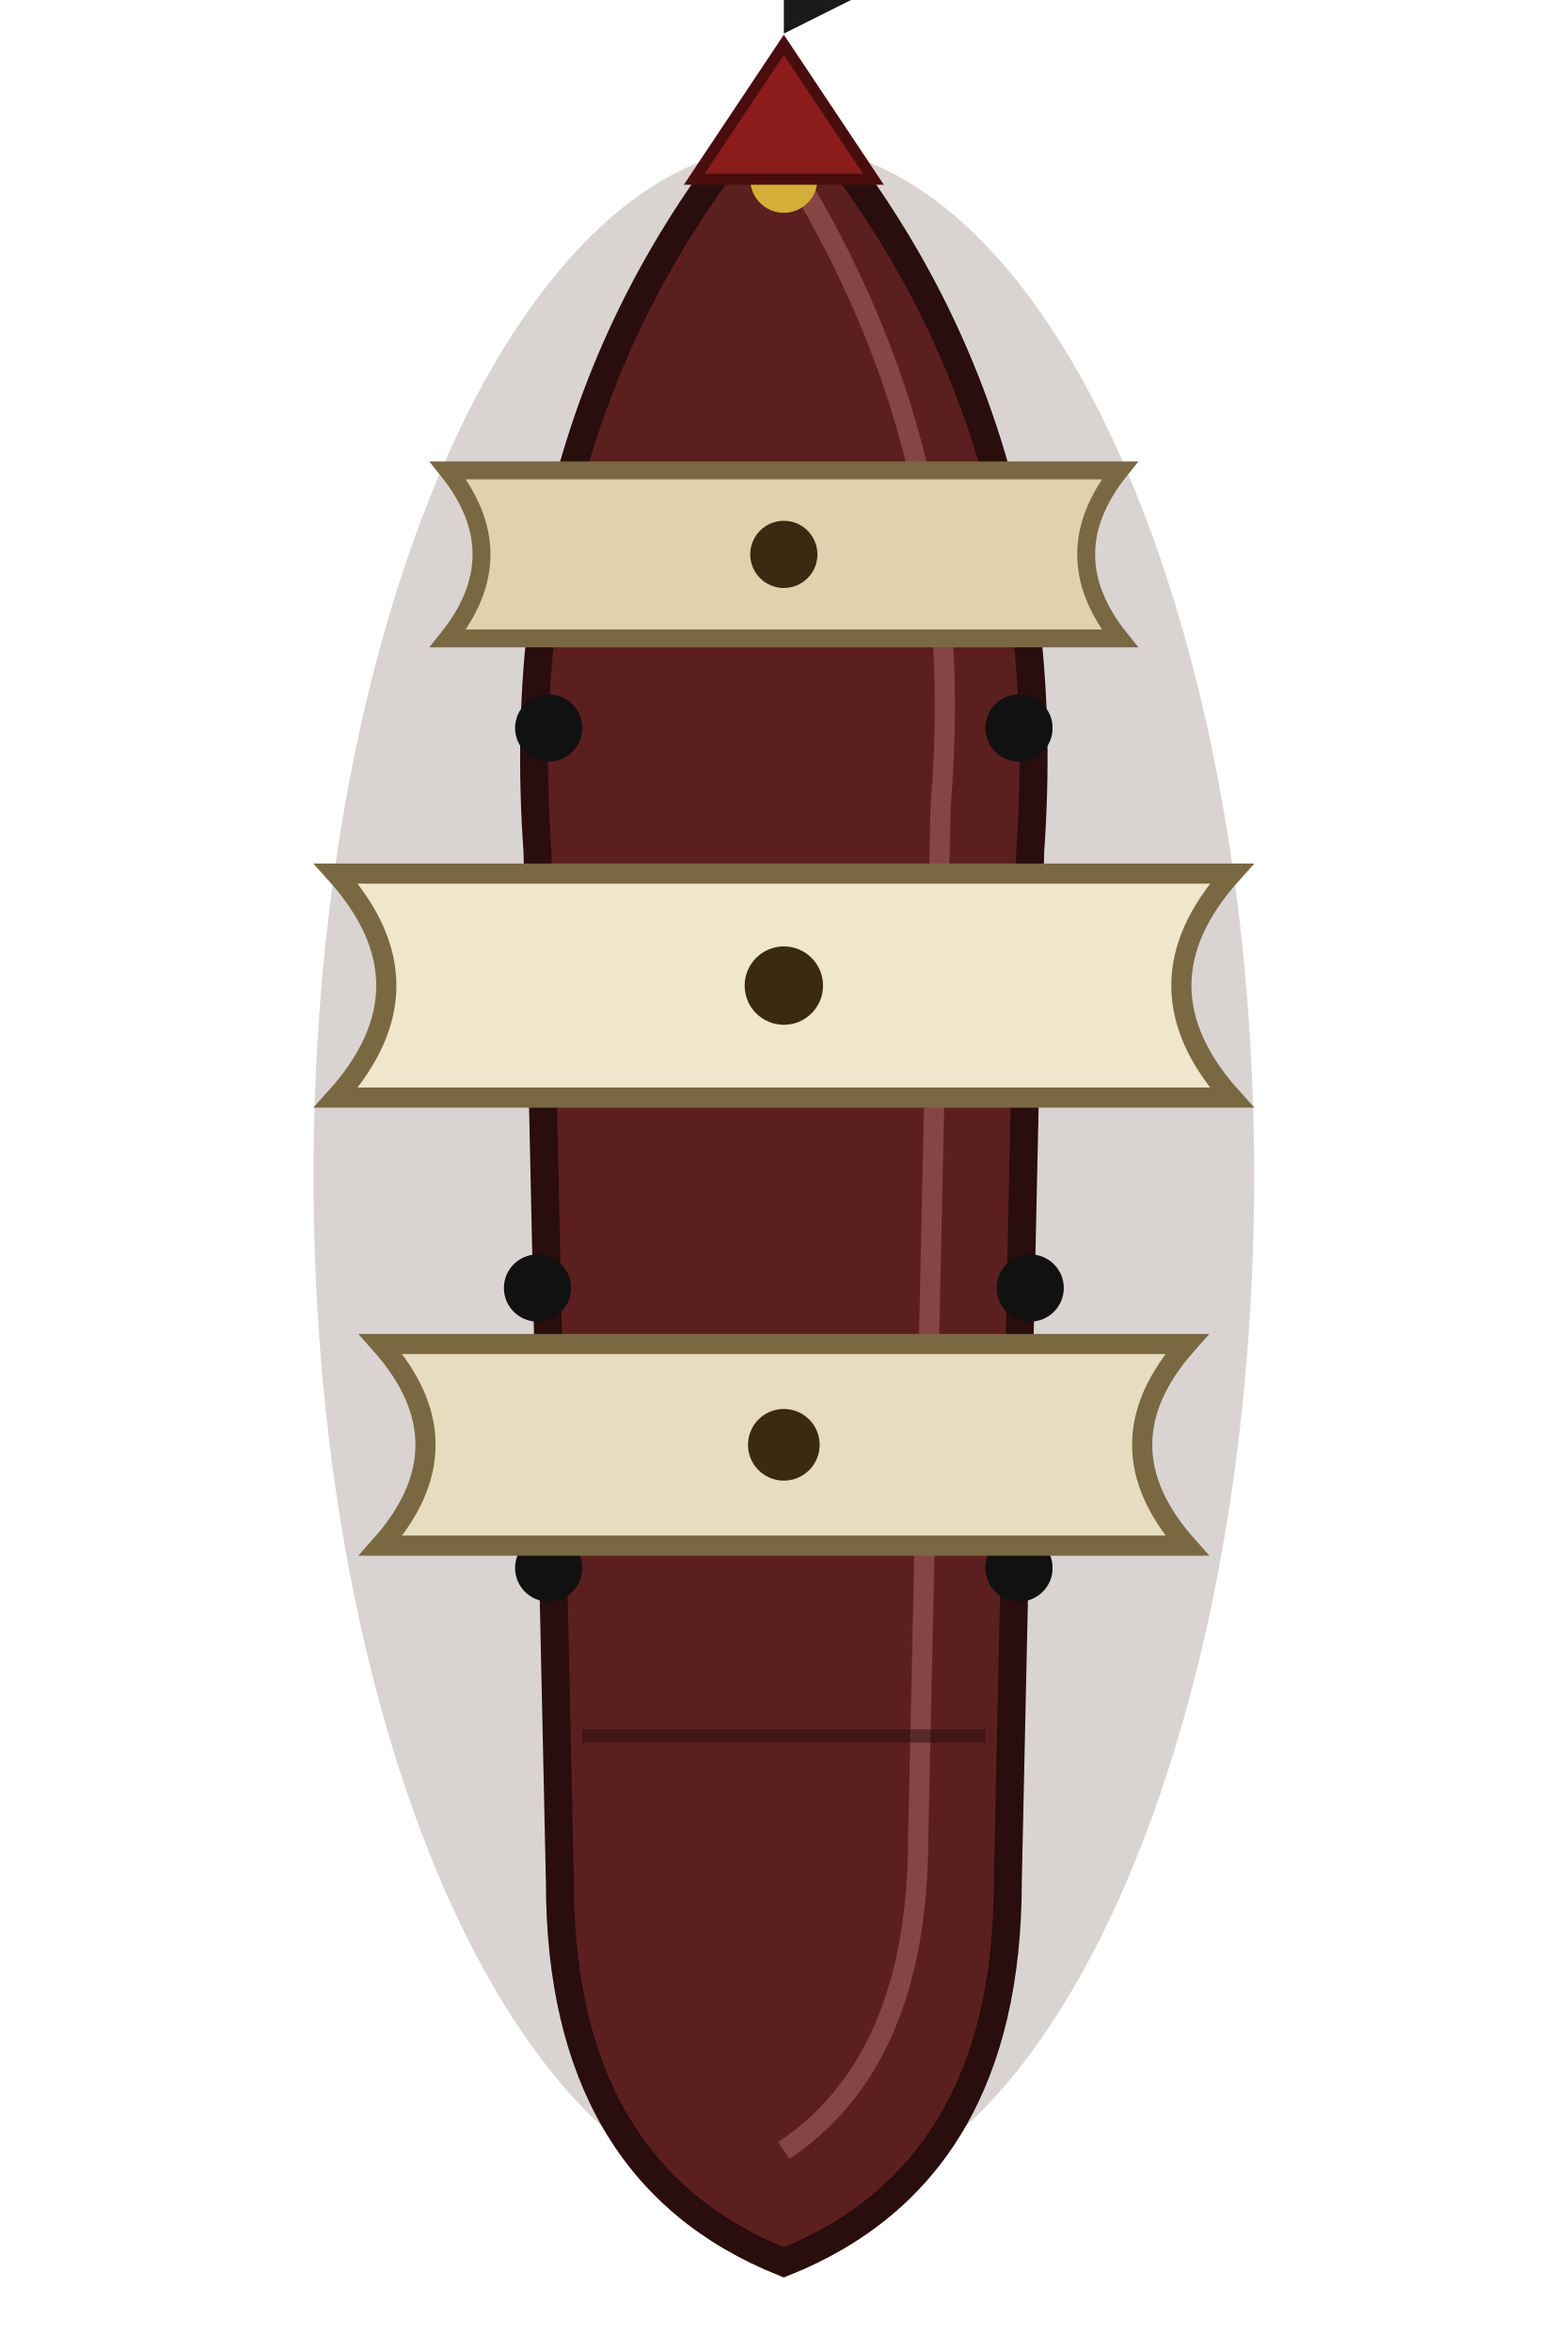
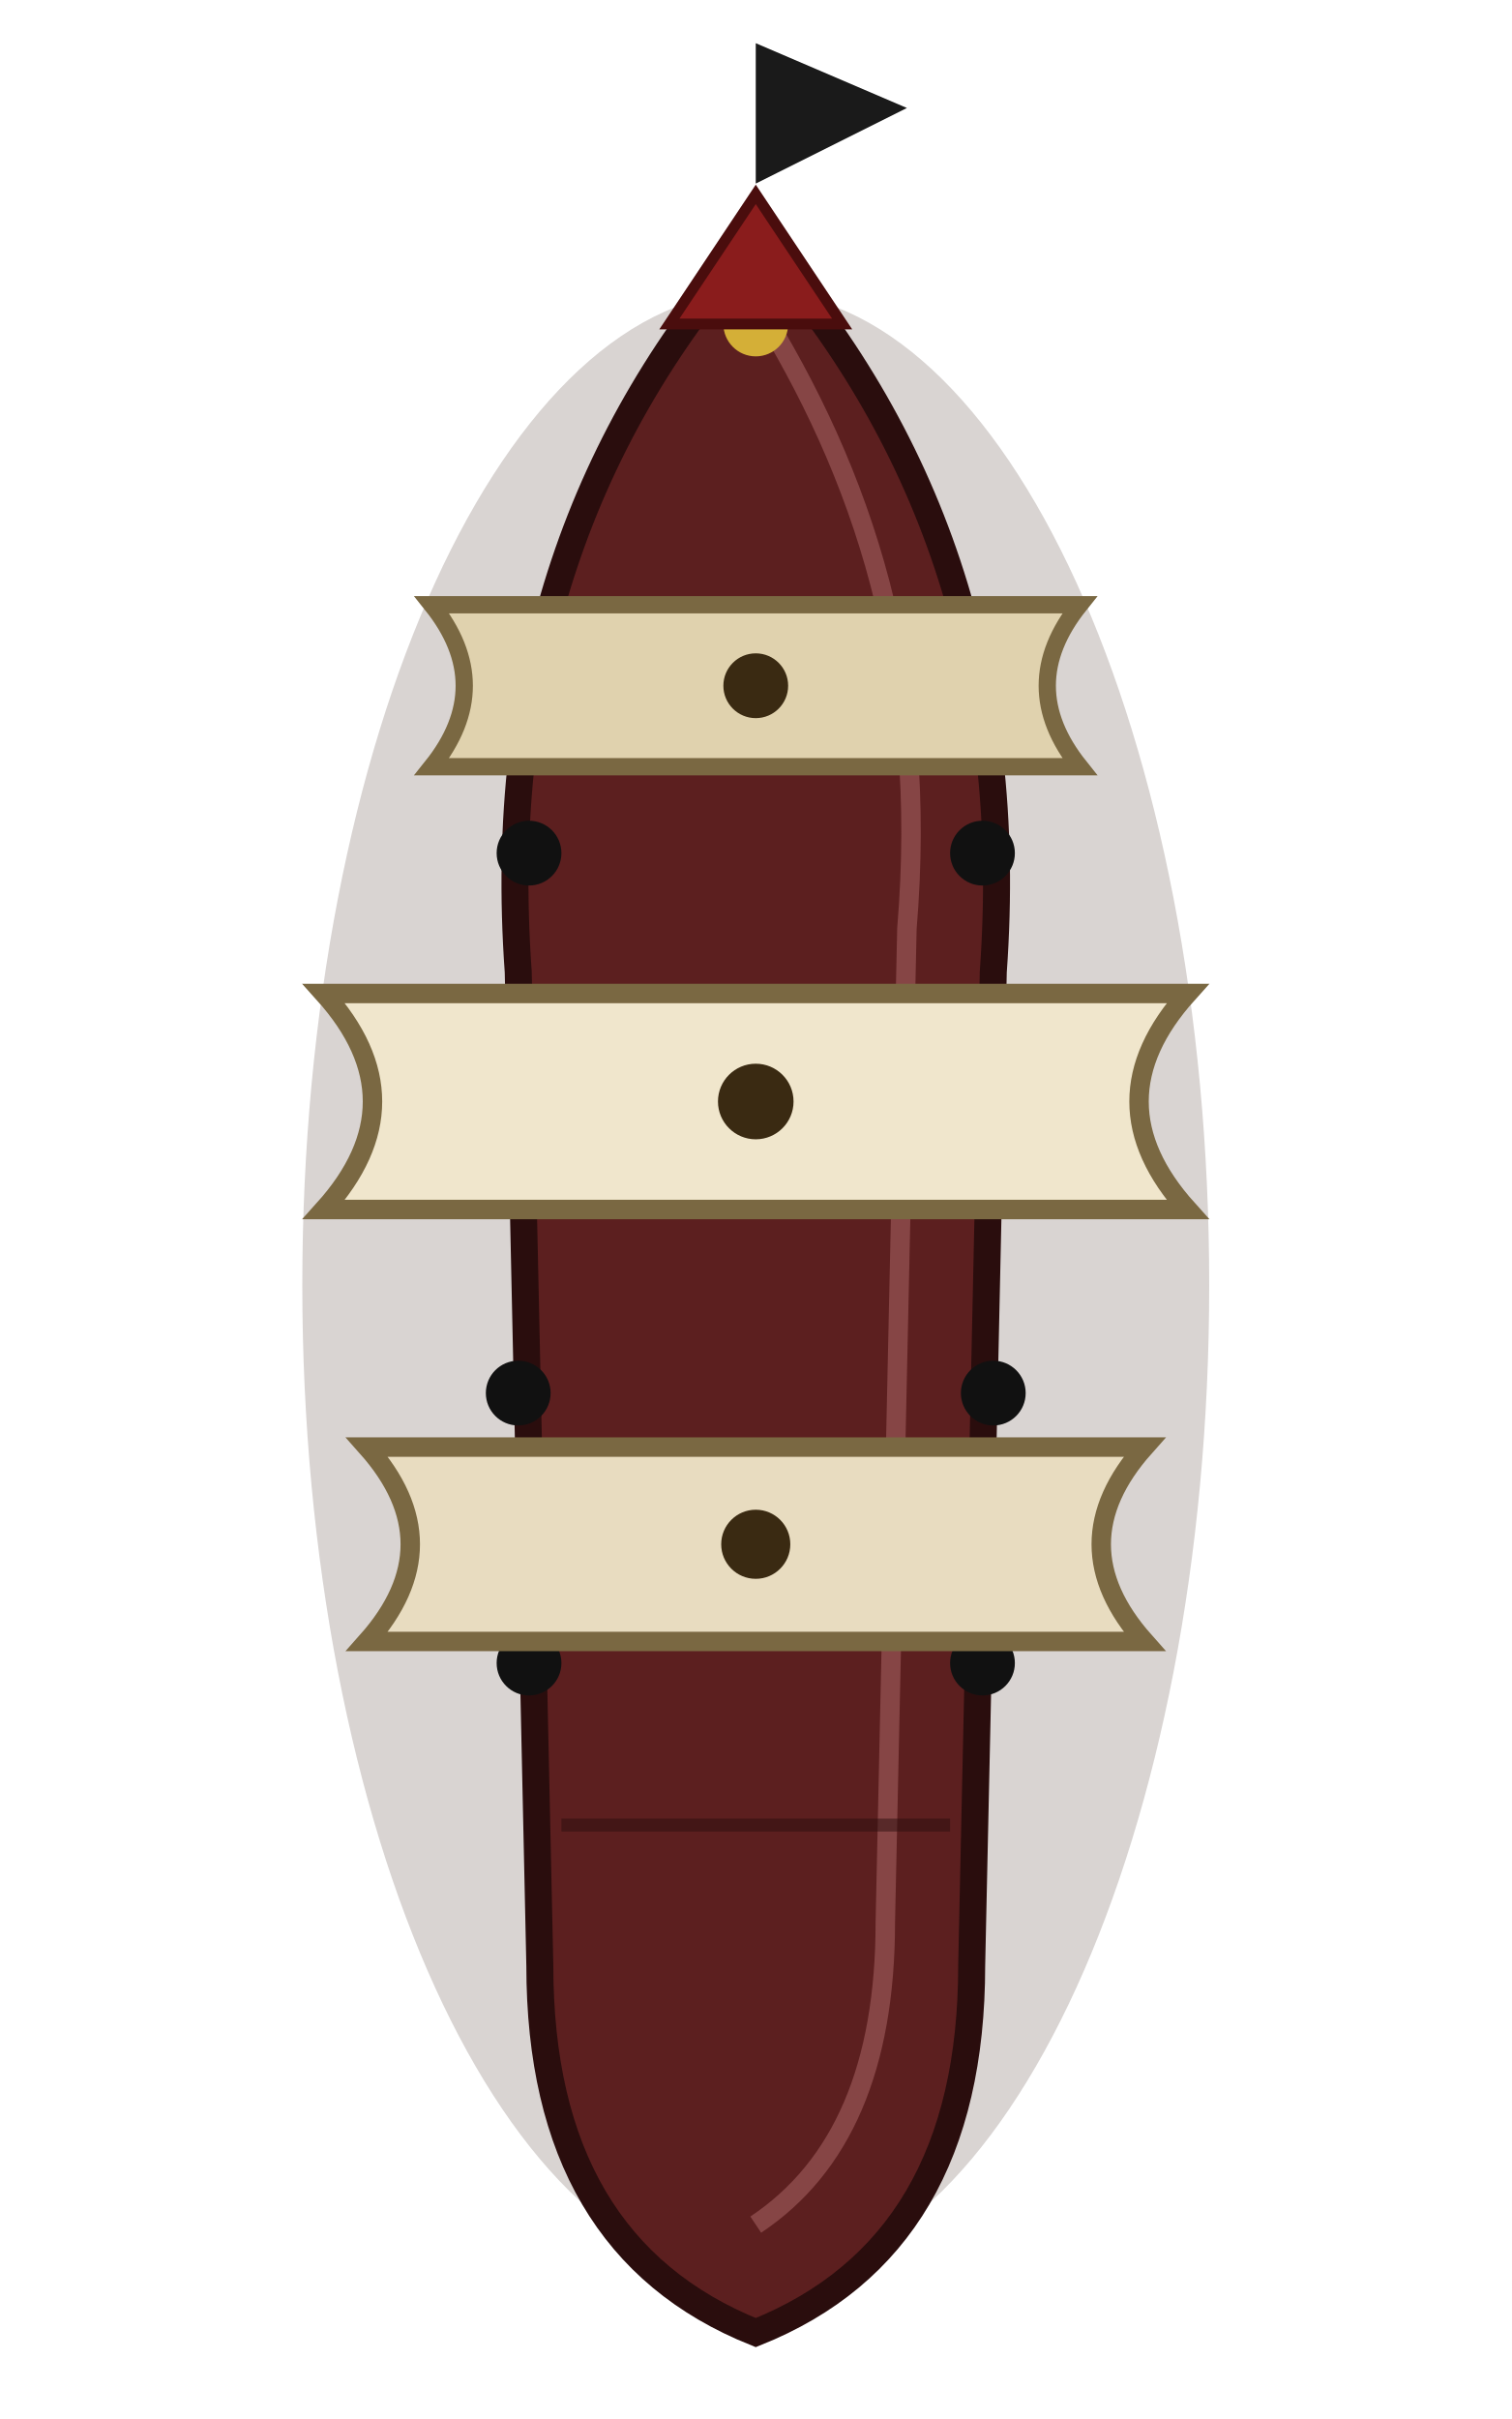
- <svg xmlns="http://www.w3.org/2000/svg" viewBox="0 0 140 210" width="140" height="210">
+ <svg xmlns="http://www.w3.org/2000/svg" viewBox="0 -14 140 224" width="140" height="224">
  <ellipse cx="70" cy="105" rx="42" ry="92" fill="#2a1008" opacity="0.18" />
  <path d="M70,8            C86,26 94,48 92,76            L90,168            Q90,194 70,202            Q50,194 50,168            L48,76            C46,48 54,26 70,8 Z" fill="#5c1f1f" stroke="#2a0d0d" stroke-width="2.5" />
  <path d="M70,14 C80,30 86,48 84,72 L82,164 Q82,184 70,192" fill="none" stroke="#b06b6b" stroke-width="1.8" opacity="0.5" />
  <line x1="55" y1="55" x2="85" y2="55" stroke="#2a0d0d" stroke-width="1.2" opacity="0.5" />
  <line x1="53" y1="90" x2="87" y2="90" stroke="#2a0d0d" stroke-width="1.2" opacity="0.5" />
  <line x1="52" y1="125" x2="88" y2="125" stroke="#2a0d0d" stroke-width="1.2" opacity="0.5" />
  <line x1="52" y1="155" x2="88" y2="155" stroke="#2a0d0d" stroke-width="1.2" opacity="0.5" />
  <circle cx="49" cy="65" r="3" fill="#111" />
  <circle cx="91" cy="65" r="3" fill="#111" />
  <circle cx="48" cy="90" r="3" fill="#111" />
  <circle cx="92" cy="90" r="3" fill="#111" />
  <circle cx="48" cy="115" r="3" fill="#111" />
  <circle cx="92" cy="115" r="3" fill="#111" />
  <circle cx="49" cy="140" r="3" fill="#111" />
  <circle cx="91" cy="140" r="3" fill="#111" />
  <path d="M 34,120 L 106,120 Q 98,129 106,138 L 34,138 Q 42,129 34,120 Z" fill="#e8dcc0" stroke="#7a6842" stroke-width="1.8" />
  <circle cx="70" cy="129" r="3.2" fill="#3a2a12" />
  <path d="M 30,78 L 110,78 Q 101,88 110,98 L 30,98 Q 39,88 30,78 Z" fill="#f0e6cc" stroke="#7a6842" stroke-width="1.8" />
  <circle cx="70" cy="88" r="3.5" fill="#3a2a12" />
  <path d="M 40,42 L 100,42 Q 94,49.5 100,57 L 40,57 Q 46,49.5 40,42 Z" fill="#e0d2ae" stroke="#7a6842" stroke-width="1.6" />
  <circle cx="70" cy="49.5" r="3" fill="#3a2a12" />
  <circle cx="70" cy="16" r="3" fill="#d4af37" />
  <path d="M62,16 L70,4 L78,16 Z" fill="#8a1c1c" stroke="#4a0d0d" stroke-width="1" />
  <path d="M70,2 L70,-10 L84,-4 L70,3 Z" fill="#1a1a1a" />
</svg>
